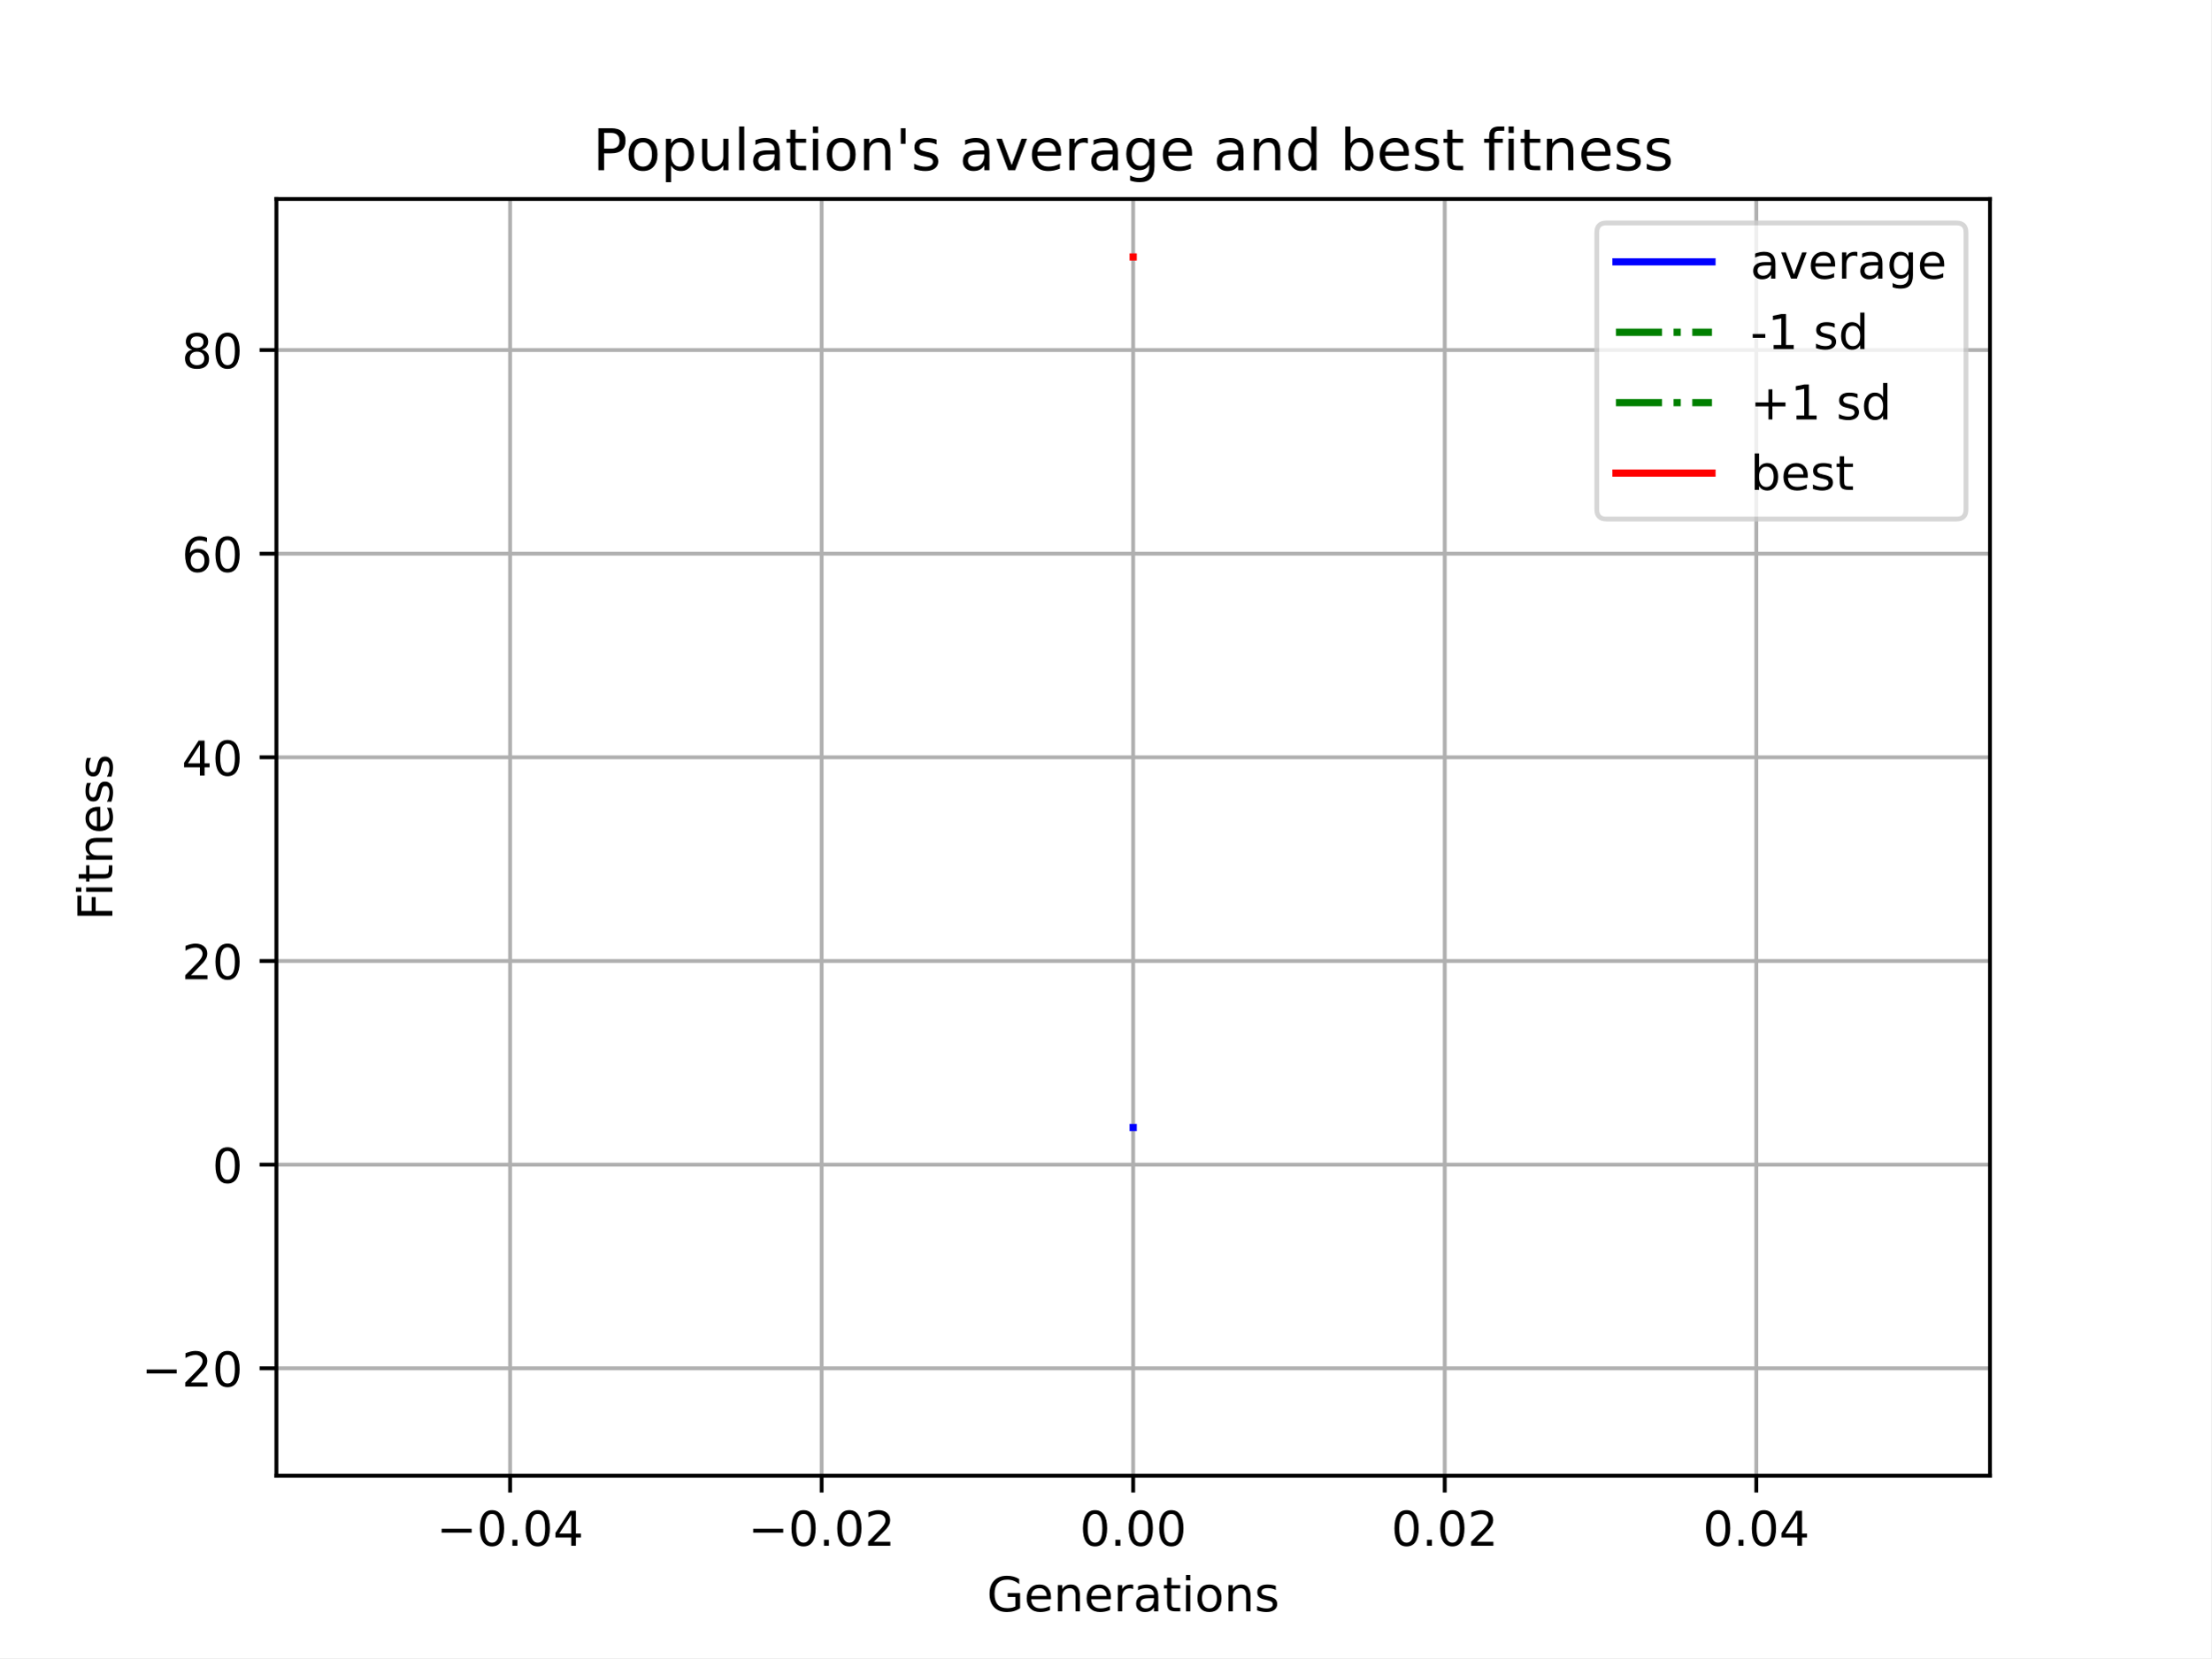
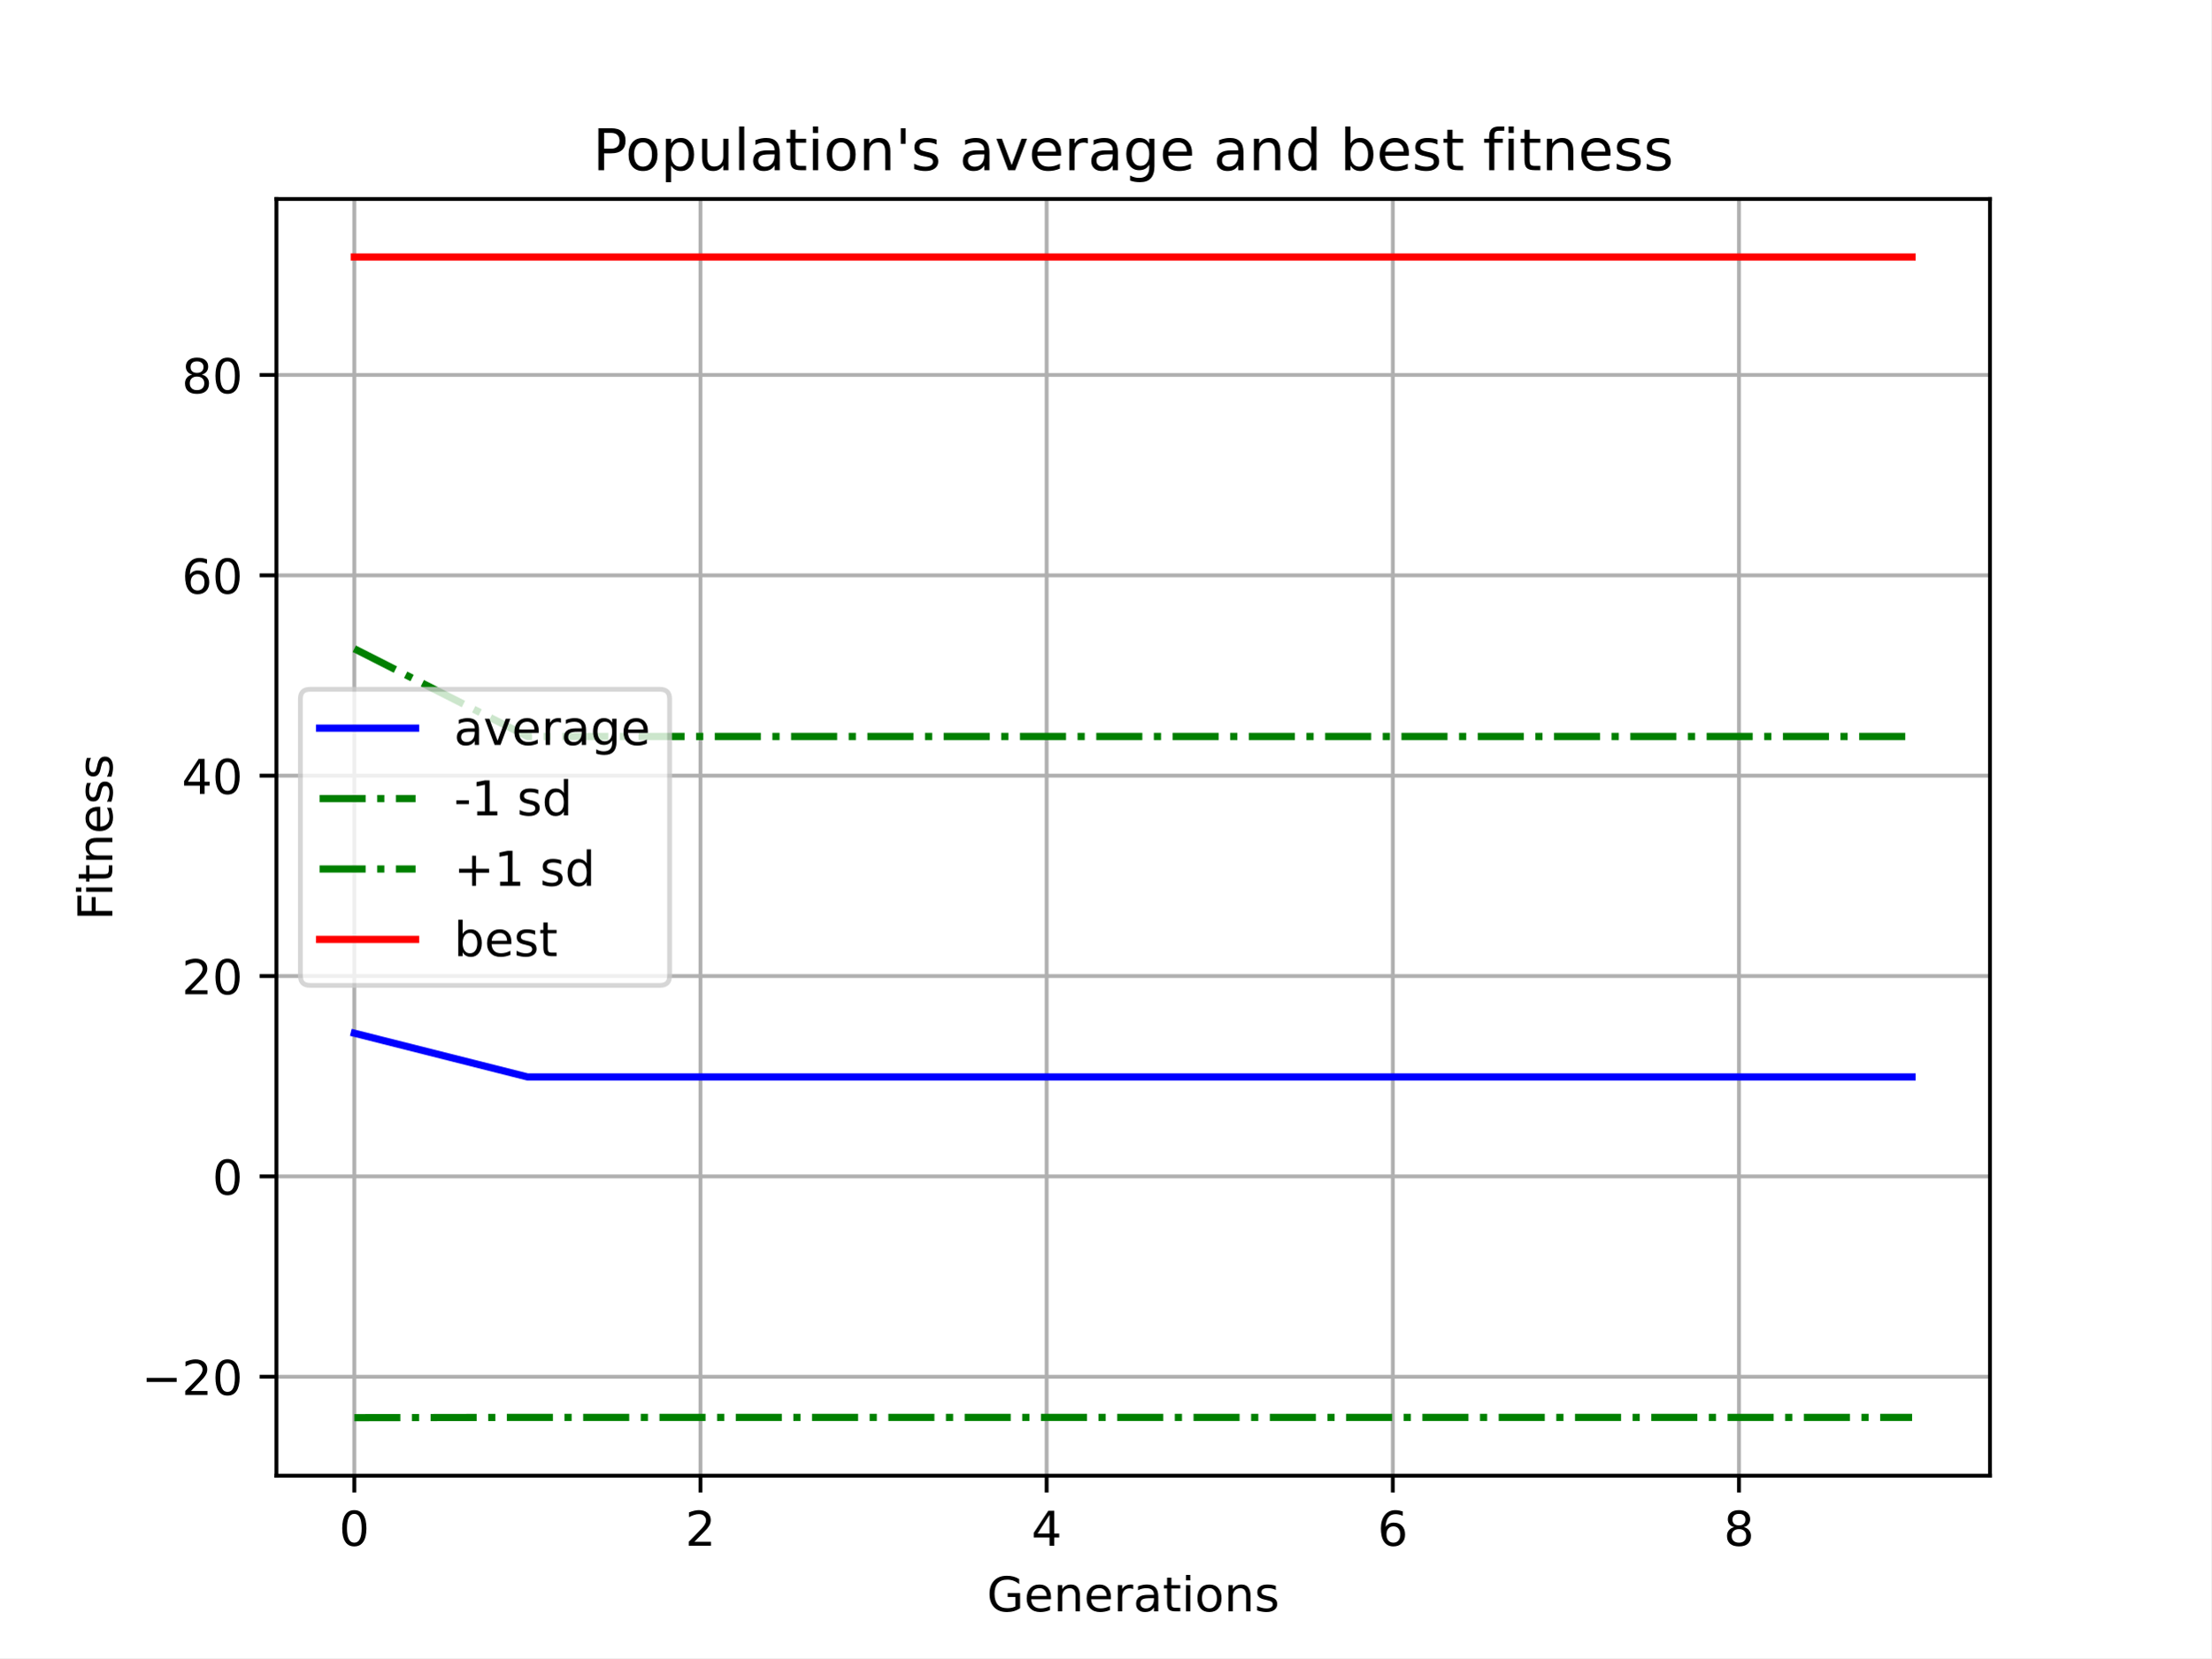
<svg xmlns="http://www.w3.org/2000/svg" xmlns:xlink="http://www.w3.org/1999/xlink" height="345.6pt" version="1.1" viewBox="0 0 460.8 345.6" width="460.8pt">
  <defs>
    <style type="text/css">*{stroke-linecap:butt;stroke-linejoin:round;}</style>
  </defs>
  <g id="figure_1">
    <g id="patch_1">
      <path d="M 0 345.6  L 460.8 345.6  L 460.8 0  L 0 0  z " style="fill:#ffffff;" />
    </g>
    <g id="axes_1">
      <g id="patch_2">
        <path d="M 57.6 307.584  L 414.72 307.584  L 414.72 41.472  L 57.6 41.472  z " style="fill:#ffffff;" />
      </g>
      <g id="matplotlib.axis_1">
        <g id="xtick_1">
          <g id="line2d_1">
-             <path clip-path="url(#pc3af95eedc)" d="M 106.298 307.584  L 106.298 41.472  " style="fill:none;stroke:#b0b0b0;stroke-linecap:square;stroke-width:0.8;" />
+             <path clip-path="url(#p0a6f0514af)" d="M 73.833 307.584  L 73.833 41.472  " style="fill:none;stroke:#b0b0b0;stroke-linecap:square;stroke-width:0.8;" />
          </g>
          <g id="line2d_2">
            <defs>
-               <path d="M 0 0  L 0 3.5  " id="m318e4c62f6" style="stroke:#000000;stroke-width:0.8;" />
-             </defs>
-             <g>
-               <use style="stroke:#000000;stroke-width:0.8;" x="106.298" xlink:href="#m318e4c62f6" y="307.584" />
+               <path d="M 0 0  L 0 3.5  " id="m43e1b1e02e" style="stroke:#000000;stroke-width:0.8;" />
+             </defs>
+             <g>
+               <use style="stroke:#000000;stroke-width:0.8;" x="73.833" xlink:href="#m43e1b1e02e" y="307.584" />
            </g>
          </g>
          <g id="text_1">
-             <g transform="translate(90.97553 322.1824)scale(0.1 -0.1)">
-               <defs>
-                 <path d="M 678 2272  L 4684 2272  L 4684 1741  L 678 1741  L 678 2272  z " id="DejaVuSans-2212" transform="scale(0.015625)" />
+             <g transform="translate(70.65148 322.1824)scale(0.1 -0.1)">
+               <defs>
                <path d="M 2034 4250  Q 1547 4250 1301 3770  Q 1056 3291 1056 2328  Q 1056 1369 1301 889  Q 1547 409 2034 409  Q 2525 409 2770 889  Q 3016 1369 3016 2328  Q 3016 3291 2770 3770  Q 2525 4250 2034 4250  z M 2034 4750  Q 2819 4750 3233 4129  Q 3647 3509 3647 2328  Q 3647 1150 3233 529  Q 2819 -91 2034 -91  Q 1250 -91 836 529  Q 422 1150 422 2328  Q 422 3509 836 4129  Q 1250 4750 2034 4750  z " id="DejaVuSans-30" transform="scale(0.015625)" />
-                 <path d="M 684 794  L 1344 794  L 1344 0  L 684 0  L 684 794  z " id="DejaVuSans-2e" transform="scale(0.015625)" />
-                 <path d="M 2419 4116  L 825 1625  L 2419 1625  L 2419 4116  z M 2253 4666  L 3047 4666  L 3047 1625  L 3713 1625  L 3713 1100  L 3047 1100  L 3047 0  L 2419 0  L 2419 1100  L 313 1100  L 313 1709  L 2253 4666  z " id="DejaVuSans-34" transform="scale(0.015625)" />
-               </defs>
-               <use xlink:href="#DejaVuSans-2212" />
-               <use x="83.789" xlink:href="#DejaVuSans-30" />
-               <use x="147.412" xlink:href="#DejaVuSans-2e" />
-               <use x="179.199" xlink:href="#DejaVuSans-30" />
-               <use x="242.822" xlink:href="#DejaVuSans-34" />
+               </defs>
+               <use xlink:href="#DejaVuSans-30" />
            </g>
          </g>
        </g>
        <g id="xtick_2">
          <g id="line2d_3">
-             <path clip-path="url(#pc3af95eedc)" d="M 171.229 307.584  L 171.229 41.472  " style="fill:none;stroke:#b0b0b0;stroke-linecap:square;stroke-width:0.8;" />
+             <path clip-path="url(#p0a6f0514af)" d="M 145.978 307.584  L 145.978 41.472  " style="fill:none;stroke:#b0b0b0;stroke-linecap:square;stroke-width:0.8;" />
          </g>
          <g id="line2d_4">
            <g>
-               <use style="stroke:#000000;stroke-width:0.8;" x="171.229" xlink:href="#m318e4c62f6" y="307.584" />
+               <use style="stroke:#000000;stroke-width:0.8;" x="145.978" xlink:href="#m43e1b1e02e" y="307.584" />
            </g>
          </g>
          <g id="text_2">
-             <g transform="translate(155.9064 322.1824)scale(0.1 -0.1)">
+             <g transform="translate(142.7969 322.1824)scale(0.1 -0.1)">
              <defs>
                <path d="M 1228 531  L 3431 531  L 3431 0  L 469 0  L 469 531  Q 828 903 1448 1529  Q 2069 2156 2228 2338  Q 2531 2678 2651 2914  Q 2772 3150 2772 3378  Q 2772 3750 2511 3984  Q 2250 4219 1831 4219  Q 1534 4219 1204 4116  Q 875 4013 500 3803  L 500 4441  Q 881 4594 1212 4672  Q 1544 4750 1819 4750  Q 2544 4750 2975 4387  Q 3406 4025 3406 3419  Q 3406 3131 3298 2873  Q 3191 2616 2906 2266  Q 2828 2175 2409 1742  Q 1991 1309 1228 531  z " id="DejaVuSans-32" transform="scale(0.015625)" />
              </defs>
-               <use xlink:href="#DejaVuSans-2212" />
-               <use x="83.789" xlink:href="#DejaVuSans-30" />
-               <use x="147.412" xlink:href="#DejaVuSans-2e" />
-               <use x="179.199" xlink:href="#DejaVuSans-30" />
-               <use x="242.822" xlink:href="#DejaVuSans-32" />
+               <use xlink:href="#DejaVuSans-32" />
            </g>
          </g>
        </g>
        <g id="xtick_3">
          <g id="line2d_5">
-             <path clip-path="url(#pc3af95eedc)" d="M 236.16 307.584  L 236.16 41.472  " style="fill:none;stroke:#b0b0b0;stroke-linecap:square;stroke-width:0.8;" />
+             <path clip-path="url(#p0a6f0514af)" d="M 218.124 307.584  L 218.124 41.472  " style="fill:none;stroke:#b0b0b0;stroke-linecap:square;stroke-width:0.8;" />
          </g>
          <g id="line2d_6">
            <g>
-               <use style="stroke:#000000;stroke-width:0.8;" x="236.16" xlink:href="#m318e4c62f6" y="307.584" />
+               <use style="stroke:#000000;stroke-width:0.8;" x="218.124" xlink:href="#m43e1b1e02e" y="307.584" />
            </g>
          </g>
          <g id="text_3">
-             <g transform="translate(225.0272 322.1824)scale(0.1 -0.1)">
-               <use xlink:href="#DejaVuSans-30" />
-               <use x="63.623" xlink:href="#DejaVuSans-2e" />
-               <use x="95.41" xlink:href="#DejaVuSans-30" />
-               <use x="159.033" xlink:href="#DejaVuSans-30" />
+             <g transform="translate(214.9424 322.1824)scale(0.1 -0.1)">
+               <defs>
+                 <path d="M 2419 4116  L 825 1625  L 2419 1625  L 2419 4116  z M 2253 4666  L 3047 4666  L 3047 1625  L 3713 1625  L 3713 1100  L 3047 1100  L 3047 0  L 2419 0  L 2419 1100  L 313 1100  L 313 1709  L 2253 4666  z " id="DejaVuSans-34" transform="scale(0.015625)" />
+               </defs>
+               <use xlink:href="#DejaVuSans-34" />
            </g>
          </g>
        </g>
        <g id="xtick_4">
          <g id="line2d_7">
-             <path clip-path="url(#pc3af95eedc)" d="M 301.091 307.584  L 301.091 41.472  " style="fill:none;stroke:#b0b0b0;stroke-linecap:square;stroke-width:0.8;" />
+             <path clip-path="url(#p0a6f0514af)" d="M 290.269 307.584  L 290.269 41.472  " style="fill:none;stroke:#b0b0b0;stroke-linecap:square;stroke-width:0.8;" />
          </g>
          <g id="line2d_8">
            <g>
-               <use style="stroke:#000000;stroke-width:0.8;" x="301.091" xlink:href="#m318e4c62f6" y="307.584" />
+               <use style="stroke:#000000;stroke-width:0.8;" x="290.269" xlink:href="#m43e1b1e02e" y="307.584" />
            </g>
          </g>
          <g id="text_4">
-             <g transform="translate(289.9581 322.1824)scale(0.1 -0.1)">
-               <use xlink:href="#DejaVuSans-30" />
-               <use x="63.623" xlink:href="#DejaVuSans-2e" />
-               <use x="95.41" xlink:href="#DejaVuSans-30" />
-               <use x="159.033" xlink:href="#DejaVuSans-32" />
+             <g transform="translate(287.0878 322.1824)scale(0.1 -0.1)">
+               <defs>
+                 <path d="M 2113 2584  Q 1688 2584 1439 2293  Q 1191 2003 1191 1497  Q 1191 994 1439 701  Q 1688 409 2113 409  Q 2538 409 2786 701  Q 3034 994 3034 1497  Q 3034 2003 2786 2293  Q 2538 2584 2113 2584  z M 3366 4563  L 3366 3988  Q 3128 4100 2886 4159  Q 2644 4219 2406 4219  Q 1781 4219 1451 3797  Q 1122 3375 1075 2522  Q 1259 2794 1537 2939  Q 1816 3084 2150 3084  Q 2853 3084 3261 2657  Q 3669 2231 3669 1497  Q 3669 778 3244 343  Q 2819 -91 2113 -91  Q 1303 -91 875 529  Q 447 1150 447 2328  Q 447 3434 972 4092  Q 1497 4750 2381 4750  Q 2619 4750 2861 4703  Q 3103 4656 3366 4563  z " id="DejaVuSans-36" transform="scale(0.015625)" />
+               </defs>
+               <use xlink:href="#DejaVuSans-36" />
            </g>
          </g>
        </g>
        <g id="xtick_5">
          <g id="line2d_9">
-             <path clip-path="url(#pc3af95eedc)" d="M 366.022 307.584  L 366.022 41.472  " style="fill:none;stroke:#b0b0b0;stroke-linecap:square;stroke-width:0.8;" />
+             <path clip-path="url(#p0a6f0514af)" d="M 362.415 307.584  L 362.415 41.472  " style="fill:none;stroke:#b0b0b0;stroke-linecap:square;stroke-width:0.8;" />
          </g>
          <g id="line2d_10">
            <g>
-               <use style="stroke:#000000;stroke-width:0.8;" x="366.022" xlink:href="#m318e4c62f6" y="307.584" />
+               <use style="stroke:#000000;stroke-width:0.8;" x="362.415" xlink:href="#m43e1b1e02e" y="307.584" />
            </g>
          </g>
          <g id="text_5">
-             <g transform="translate(354.889 322.1824)scale(0.1 -0.1)">
-               <use xlink:href="#DejaVuSans-30" />
-               <use x="63.623" xlink:href="#DejaVuSans-2e" />
-               <use x="95.41" xlink:href="#DejaVuSans-30" />
-               <use x="159.033" xlink:href="#DejaVuSans-34" />
+             <g transform="translate(359.2333 322.1824)scale(0.1 -0.1)">
+               <defs>
+                 <path d="M 2034 2216  Q 1584 2216 1326 1975  Q 1069 1734 1069 1313  Q 1069 891 1326 650  Q 1584 409 2034 409  Q 2484 409 2743 651  Q 3003 894 3003 1313  Q 3003 1734 2745 1975  Q 2488 2216 2034 2216  z M 1403 2484  Q 997 2584 770 2862  Q 544 3141 544 3541  Q 544 4100 942 4425  Q 1341 4750 2034 4750  Q 2731 4750 3128 4425  Q 3525 4100 3525 3541  Q 3525 3141 3298 2862  Q 3072 2584 2669 2484  Q 3125 2378 3379 2068  Q 3634 1759 3634 1313  Q 3634 634 3220 271  Q 2806 -91 2034 -91  Q 1263 -91 848 271  Q 434 634 434 1313  Q 434 1759 690 2068  Q 947 2378 1403 2484  z M 1172 3481  Q 1172 3119 1398 2916  Q 1625 2713 2034 2713  Q 2441 2713 2670 2916  Q 2900 3119 2900 3481  Q 2900 3844 2670 4047  Q 2441 4250 2034 4250  Q 1625 4250 1398 4047  Q 1172 3844 1172 3481  z " id="DejaVuSans-38" transform="scale(0.015625)" />
+               </defs>
+               <use xlink:href="#DejaVuSans-38" />
            </g>
          </g>
        </g>
        <g id="text_6">
          <g transform="translate(205.6623 335.8606)scale(0.1 -0.1)">
            <defs>
              <path d="M 3809 666  L 3809 1919  L 2778 1919  L 2778 2438  L 4434 2438  L 4434 434  Q 4069 175 3628 42  Q 3188 -91 2688 -91  Q 1594 -91 976 548  Q 359 1188 359 2328  Q 359 3472 976 4111  Q 1594 4750 2688 4750  Q 3144 4750 3555 4637  Q 3966 4525 4313 4306  L 4313 3634  Q 3963 3931 3569 4081  Q 3175 4231 2741 4231  Q 1884 4231 1454 3753  Q 1025 3275 1025 2328  Q 1025 1384 1454 906  Q 1884 428 2741 428  Q 3075 428 3337 486  Q 3600 544 3809 666  z " id="DejaVuSans-47" transform="scale(0.015625)" />
              <path d="M 3597 1894  L 3597 1613  L 953 1613  Q 991 1019 1311 708  Q 1631 397 2203 397  Q 2534 397 2845 478  Q 3156 559 3463 722  L 3463 178  Q 3153 47 2828 -22  Q 2503 -91 2169 -91  Q 1331 -91 842 396  Q 353 884 353 1716  Q 353 2575 817 3079  Q 1281 3584 2069 3584  Q 2775 3584 3186 3129  Q 3597 2675 3597 1894  z M 3022 2063  Q 3016 2534 2758 2815  Q 2500 3097 2075 3097  Q 1594 3097 1305 2825  Q 1016 2553 972 2059  L 3022 2063  z " id="DejaVuSans-65" transform="scale(0.015625)" />
              <path d="M 3513 2113  L 3513 0  L 2938 0  L 2938 2094  Q 2938 2591 2744 2837  Q 2550 3084 2163 3084  Q 1697 3084 1428 2787  Q 1159 2491 1159 1978  L 1159 0  L 581 0  L 581 3500  L 1159 3500  L 1159 2956  Q 1366 3272 1645 3428  Q 1925 3584 2291 3584  Q 2894 3584 3203 3211  Q 3513 2838 3513 2113  z " id="DejaVuSans-6e" transform="scale(0.015625)" />
              <path d="M 2631 2963  Q 2534 3019 2420 3045  Q 2306 3072 2169 3072  Q 1681 3072 1420 2755  Q 1159 2438 1159 1844  L 1159 0  L 581 0  L 581 3500  L 1159 3500  L 1159 2956  Q 1341 3275 1631 3429  Q 1922 3584 2338 3584  Q 2397 3584 2469 3576  Q 2541 3569 2628 3553  L 2631 2963  z " id="DejaVuSans-72" transform="scale(0.015625)" />
              <path d="M 2194 1759  Q 1497 1759 1228 1600  Q 959 1441 959 1056  Q 959 750 1161 570  Q 1363 391 1709 391  Q 2188 391 2477 730  Q 2766 1069 2766 1631  L 2766 1759  L 2194 1759  z M 3341 1997  L 3341 0  L 2766 0  L 2766 531  Q 2569 213 2275 61  Q 1981 -91 1556 -91  Q 1019 -91 701 211  Q 384 513 384 1019  Q 384 1609 779 1909  Q 1175 2209 1959 2209  L 2766 2209  L 2766 2266  Q 2766 2663 2505 2880  Q 2244 3097 1772 3097  Q 1472 3097 1187 3025  Q 903 2953 641 2809  L 641 3341  Q 956 3463 1253 3523  Q 1550 3584 1831 3584  Q 2591 3584 2966 3190  Q 3341 2797 3341 1997  z " id="DejaVuSans-61" transform="scale(0.015625)" />
              <path d="M 1172 4494  L 1172 3500  L 2356 3500  L 2356 3053  L 1172 3053  L 1172 1153  Q 1172 725 1289 603  Q 1406 481 1766 481  L 2356 481  L 2356 0  L 1766 0  Q 1100 0 847 248  Q 594 497 594 1153  L 594 3053  L 172 3053  L 172 3500  L 594 3500  L 594 4494  L 1172 4494  z " id="DejaVuSans-74" transform="scale(0.015625)" />
              <path d="M 603 3500  L 1178 3500  L 1178 0  L 603 0  L 603 3500  z M 603 4863  L 1178 4863  L 1178 4134  L 603 4134  L 603 4863  z " id="DejaVuSans-69" transform="scale(0.015625)" />
              <path d="M 1959 3097  Q 1497 3097 1228 2736  Q 959 2375 959 1747  Q 959 1119 1226 758  Q 1494 397 1959 397  Q 2419 397 2687 759  Q 2956 1122 2956 1747  Q 2956 2369 2687 2733  Q 2419 3097 1959 3097  z M 1959 3584  Q 2709 3584 3137 3096  Q 3566 2609 3566 1747  Q 3566 888 3137 398  Q 2709 -91 1959 -91  Q 1206 -91 779 398  Q 353 888 353 1747  Q 353 2609 779 3096  Q 1206 3584 1959 3584  z " id="DejaVuSans-6f" transform="scale(0.015625)" />
              <path d="M 2834 3397  L 2834 2853  Q 2591 2978 2328 3040  Q 2066 3103 1784 3103  Q 1356 3103 1142 2972  Q 928 2841 928 2578  Q 928 2378 1081 2264  Q 1234 2150 1697 2047  L 1894 2003  Q 2506 1872 2764 1633  Q 3022 1394 3022 966  Q 3022 478 2636 193  Q 2250 -91 1575 -91  Q 1294 -91 989 -36  Q 684 19 347 128  L 347 722  Q 666 556 975 473  Q 1284 391 1588 391  Q 1994 391 2212 530  Q 2431 669 2431 922  Q 2431 1156 2273 1281  Q 2116 1406 1581 1522  L 1381 1569  Q 847 1681 609 1914  Q 372 2147 372 2553  Q 372 3047 722 3315  Q 1072 3584 1716 3584  Q 2034 3584 2315 3537  Q 2597 3491 2834 3397  z " id="DejaVuSans-73" transform="scale(0.015625)" />
            </defs>
            <use xlink:href="#DejaVuSans-47" />
            <use x="77.49" xlink:href="#DejaVuSans-65" />
            <use x="139.014" xlink:href="#DejaVuSans-6e" />
            <use x="202.393" xlink:href="#DejaVuSans-65" />
            <use x="263.916" xlink:href="#DejaVuSans-72" />
            <use x="305.029" xlink:href="#DejaVuSans-61" />
            <use x="366.309" xlink:href="#DejaVuSans-74" />
            <use x="405.518" xlink:href="#DejaVuSans-69" />
            <use x="433.301" xlink:href="#DejaVuSans-6f" />
            <use x="494.482" xlink:href="#DejaVuSans-6e" />
            <use x="557.861" xlink:href="#DejaVuSans-73" />
          </g>
        </g>
      </g>
      <g id="matplotlib.axis_2">
        <g id="ytick_1">
          <g id="line2d_11">
-             <path clip-path="url(#pc3af95eedc)" d="M 57.6 285.198  L 414.72 285.198  " style="fill:none;stroke:#b0b0b0;stroke-linecap:square;stroke-width:0.8;" />
+             <path clip-path="url(#p0a6f0514af)" d="M 57.6 286.958  L 414.72 286.958  " style="fill:none;stroke:#b0b0b0;stroke-linecap:square;stroke-width:0.8;" />
          </g>
          <g id="line2d_12">
            <defs>
-               <path d="M 0 0  L -3.5 0  " id="m653cb195d4" style="stroke:#000000;stroke-width:0.8;" />
-             </defs>
-             <g>
-               <use style="stroke:#000000;stroke-width:0.8;" x="57.6" xlink:href="#m653cb195d4" y="285.198" />
+               <path d="M 0 0  L -3.5 0  " id="m970ac2687b" style="stroke:#000000;stroke-width:0.8;" />
+             </defs>
+             <g>
+               <use style="stroke:#000000;stroke-width:0.8;" x="57.6" xlink:href="#m970ac2687b" y="286.958" />
            </g>
          </g>
          <g id="text_7">
-             <g transform="translate(29.49531 288.9977)scale(0.1 -0.1)">
+             <g transform="translate(29.49531 290.7575)scale(0.1 -0.1)">
+               <defs>
+                 <path d="M 678 2272  L 4684 2272  L 4684 1741  L 678 1741  L 678 2272  z " id="DejaVuSans-2212" transform="scale(0.015625)" />
+               </defs>
              <use xlink:href="#DejaVuSans-2212" />
              <use x="83.789" xlink:href="#DejaVuSans-32" />
              <use x="147.412" xlink:href="#DejaVuSans-30" />
            </g>
          </g>
        </g>
        <g id="ytick_2">
          <g id="line2d_13">
-             <path clip-path="url(#pc3af95eedc)" d="M 57.6 242.749  L 414.72 242.749  " style="fill:none;stroke:#b0b0b0;stroke-linecap:square;stroke-width:0.8;" />
+             <path clip-path="url(#p0a6f0514af)" d="M 57.6 245.197  L 414.72 245.197  " style="fill:none;stroke:#b0b0b0;stroke-linecap:square;stroke-width:0.8;" />
          </g>
          <g id="line2d_14">
            <g>
-               <use style="stroke:#000000;stroke-width:0.8;" x="57.6" xlink:href="#m653cb195d4" y="242.749" />
+               <use style="stroke:#000000;stroke-width:0.8;" x="57.6" xlink:href="#m970ac2687b" y="245.197" />
            </g>
          </g>
          <g id="text_8">
-             <g transform="translate(44.2375 246.5477)scale(0.1 -0.1)">
+             <g transform="translate(44.2375 248.9958)scale(0.1 -0.1)">
              <use xlink:href="#DejaVuSans-30" />
            </g>
          </g>
        </g>
        <g id="ytick_3">
          <g id="line2d_15">
-             <path clip-path="url(#pc3af95eedc)" d="M 57.6 200.299  L 414.72 200.299  " style="fill:none;stroke:#b0b0b0;stroke-linecap:square;stroke-width:0.8;" />
+             <path clip-path="url(#p0a6f0514af)" d="M 57.6 203.435  L 414.72 203.435  " style="fill:none;stroke:#b0b0b0;stroke-linecap:square;stroke-width:0.8;" />
          </g>
          <g id="line2d_16">
            <g>
-               <use style="stroke:#000000;stroke-width:0.8;" x="57.6" xlink:href="#m653cb195d4" y="200.299" />
+               <use style="stroke:#000000;stroke-width:0.8;" x="57.6" xlink:href="#m970ac2687b" y="203.435" />
            </g>
          </g>
          <g id="text_9">
-             <g transform="translate(37.875 204.0978)scale(0.1 -0.1)">
+             <g transform="translate(37.875 207.2341)scale(0.1 -0.1)">
              <use xlink:href="#DejaVuSans-32" />
              <use x="63.623" xlink:href="#DejaVuSans-30" />
            </g>
          </g>
        </g>
        <g id="ytick_4">
          <g id="line2d_17">
-             <path clip-path="url(#pc3af95eedc)" d="M 57.6 157.849  L 414.72 157.849  " style="fill:none;stroke:#b0b0b0;stroke-linecap:square;stroke-width:0.8;" />
+             <path clip-path="url(#p0a6f0514af)" d="M 57.6 161.673  L 414.72 161.673  " style="fill:none;stroke:#b0b0b0;stroke-linecap:square;stroke-width:0.8;" />
          </g>
          <g id="line2d_18">
            <g>
-               <use style="stroke:#000000;stroke-width:0.8;" x="57.6" xlink:href="#m653cb195d4" y="157.849" />
+               <use style="stroke:#000000;stroke-width:0.8;" x="57.6" xlink:href="#m970ac2687b" y="161.673" />
            </g>
          </g>
          <g id="text_10">
-             <g transform="translate(37.875 161.6478)scale(0.1 -0.1)">
+             <g transform="translate(37.875 165.4724)scale(0.1 -0.1)">
              <use xlink:href="#DejaVuSans-34" />
              <use x="63.623" xlink:href="#DejaVuSans-30" />
            </g>
          </g>
        </g>
        <g id="ytick_5">
          <g id="line2d_19">
-             <path clip-path="url(#pc3af95eedc)" d="M 57.6 115.399  L 414.72 115.399  " style="fill:none;stroke:#b0b0b0;stroke-linecap:square;stroke-width:0.8;" />
+             <path clip-path="url(#p0a6f0514af)" d="M 57.6 119.911  L 414.72 119.911  " style="fill:none;stroke:#b0b0b0;stroke-linecap:square;stroke-width:0.8;" />
          </g>
          <g id="line2d_20">
            <g>
-               <use style="stroke:#000000;stroke-width:0.8;" x="57.6" xlink:href="#m653cb195d4" y="115.399" />
+               <use style="stroke:#000000;stroke-width:0.8;" x="57.6" xlink:href="#m970ac2687b" y="119.911" />
            </g>
          </g>
          <g id="text_11">
-             <g transform="translate(37.875 119.1979)scale(0.1 -0.1)">
-               <defs>
-                 <path d="M 2113 2584  Q 1688 2584 1439 2293  Q 1191 2003 1191 1497  Q 1191 994 1439 701  Q 1688 409 2113 409  Q 2538 409 2786 701  Q 3034 994 3034 1497  Q 3034 2003 2786 2293  Q 2538 2584 2113 2584  z M 3366 4563  L 3366 3988  Q 3128 4100 2886 4159  Q 2644 4219 2406 4219  Q 1781 4219 1451 3797  Q 1122 3375 1075 2522  Q 1259 2794 1537 2939  Q 1816 3084 2150 3084  Q 2853 3084 3261 2657  Q 3669 2231 3669 1497  Q 3669 778 3244 343  Q 2819 -91 2113 -91  Q 1303 -91 875 529  Q 447 1150 447 2328  Q 447 3434 972 4092  Q 1497 4750 2381 4750  Q 2619 4750 2861 4703  Q 3103 4656 3366 4563  z " id="DejaVuSans-36" transform="scale(0.015625)" />
-               </defs>
+             <g transform="translate(37.875 123.7107)scale(0.1 -0.1)">
              <use xlink:href="#DejaVuSans-36" />
              <use x="63.623" xlink:href="#DejaVuSans-30" />
            </g>
          </g>
        </g>
        <g id="ytick_6">
          <g id="line2d_21">
-             <path clip-path="url(#pc3af95eedc)" d="M 57.6 72.949  L 414.72 72.949  " style="fill:none;stroke:#b0b0b0;stroke-linecap:square;stroke-width:0.8;" />
+             <path clip-path="url(#p0a6f0514af)" d="M 57.6 78.15  L 414.72 78.15  " style="fill:none;stroke:#b0b0b0;stroke-linecap:square;stroke-width:0.8;" />
          </g>
          <g id="line2d_22">
            <g>
-               <use style="stroke:#000000;stroke-width:0.8;" x="57.6" xlink:href="#m653cb195d4" y="72.949" />
+               <use style="stroke:#000000;stroke-width:0.8;" x="57.6" xlink:href="#m970ac2687b" y="78.15" />
            </g>
          </g>
          <g id="text_12">
-             <g transform="translate(37.875 76.74795)scale(0.1 -0.1)">
-               <defs>
-                 <path d="M 2034 2216  Q 1584 2216 1326 1975  Q 1069 1734 1069 1313  Q 1069 891 1326 650  Q 1584 409 2034 409  Q 2484 409 2743 651  Q 3003 894 3003 1313  Q 3003 1734 2745 1975  Q 2488 2216 2034 2216  z M 1403 2484  Q 997 2584 770 2862  Q 544 3141 544 3541  Q 544 4100 942 4425  Q 1341 4750 2034 4750  Q 2731 4750 3128 4425  Q 3525 4100 3525 3541  Q 3525 3141 3298 2862  Q 3072 2584 2669 2484  Q 3125 2378 3379 2068  Q 3634 1759 3634 1313  Q 3634 634 3220 271  Q 2806 -91 2034 -91  Q 1263 -91 848 271  Q 434 634 434 1313  Q 434 1759 690 2068  Q 947 2378 1403 2484  z M 1172 3481  Q 1172 3119 1398 2916  Q 1625 2713 2034 2713  Q 2441 2713 2670 2916  Q 2900 3119 2900 3481  Q 2900 3844 2670 4047  Q 2441 4250 2034 4250  Q 1625 4250 1398 4047  Q 1172 3844 1172 3481  z " id="DejaVuSans-38" transform="scale(0.015625)" />
-               </defs>
+             <g transform="translate(37.875 81.94896)scale(0.1 -0.1)">
              <use xlink:href="#DejaVuSans-38" />
              <use x="63.623" xlink:href="#DejaVuSans-30" />
            </g>
          </g>
        </g>
        <g id="text_13">
          <g transform="translate(23.41562 191.8452)rotate(-90)scale(0.1 -0.1)">
            <defs>
              <path d="M 628 4666  L 3309 4666  L 3309 4134  L 1259 4134  L 1259 2759  L 3109 2759  L 3109 2228  L 1259 2228  L 1259 0  L 628 0  L 628 4666  z " id="DejaVuSans-46" transform="scale(0.015625)" />
            </defs>
            <use xlink:href="#DejaVuSans-46" />
            <use x="50.27" xlink:href="#DejaVuSans-69" />
            <use x="78.053" xlink:href="#DejaVuSans-74" />
            <use x="117.262" xlink:href="#DejaVuSans-6e" />
            <use x="180.641" xlink:href="#DejaVuSans-65" />
            <use x="242.164" xlink:href="#DejaVuSans-73" />
            <use x="294.264" xlink:href="#DejaVuSans-73" />
          </g>
        </g>
      </g>
      <g id="line2d_23">
-         <path clip-path="url(#pc3af95eedc)" d="M 236.16 235.006  " style="fill:none;stroke:#0000ff;stroke-linecap:square;stroke-width:1.5;" />
+         <path clip-path="url(#p0a6f0514af)" d="M 73.833 215.35  L 109.905 224.46  L 145.978 224.46  L 182.051 224.46  L 218.124 224.46  L 254.196 224.46  L 290.269 224.46  L 326.342 224.46  L 362.415 224.46  L 398.487 224.46  " style="fill:none;stroke:#0000ff;stroke-linecap:square;stroke-width:1.5;" />
      </g>
      <g id="line2d_24">
-         <path clip-path="url(#pc3af95eedc)" d="M 236.16 295.488  " style="fill:none;stroke:#008000;stroke-dasharray:9.6,2.4,1.5,2.4;stroke-dashoffset:0;stroke-width:1.5;" />
+         <path clip-path="url(#p0a6f0514af)" d="M 73.833 295.488  L 109.905 295.425  L 145.978 295.425  L 182.051 295.425  L 218.124 295.425  L 254.196 295.425  L 290.269 295.425  L 326.342 295.425  L 362.415 295.425  L 398.487 295.425  " style="fill:none;stroke:#008000;stroke-dasharray:9.6,2.4,1.5,2.4;stroke-dashoffset:0;stroke-width:1.5;" />
      </g>
      <g id="line2d_25">
-         <path clip-path="url(#pc3af95eedc)" d="M 236.16 174.524  " style="fill:none;stroke:#008000;stroke-dasharray:9.6,2.4,1.5,2.4;stroke-dashoffset:0;stroke-width:1.5;" />
+         <path clip-path="url(#p0a6f0514af)" d="M 73.833 135.213  L 109.905 153.495  L 145.978 153.495  L 182.051 153.495  L 218.124 153.495  L 254.196 153.495  L 290.269 153.495  L 326.342 153.495  L 362.415 153.495  L 398.487 153.495  " style="fill:none;stroke:#008000;stroke-dasharray:9.6,2.4,1.5,2.4;stroke-dashoffset:0;stroke-width:1.5;" />
      </g>
      <g id="line2d_26">
-         <path clip-path="url(#pc3af95eedc)" d="M 236.16 53.568  " style="fill:none;stroke:#ff0000;stroke-linecap:square;stroke-width:1.5;" />
+         <path clip-path="url(#p0a6f0514af)" d="M 73.833 53.568  L 109.905 53.568  L 145.978 53.568  L 182.051 53.568  L 218.124 53.568  L 254.196 53.568  L 290.269 53.568  L 326.342 53.568  L 362.415 53.568  L 398.487 53.568  " style="fill:none;stroke:#ff0000;stroke-linecap:square;stroke-width:1.5;" />
      </g>
      <g id="patch_3">
        <path d="M 57.6 307.584  L 57.6 41.472  " style="fill:none;stroke:#000000;stroke-linecap:square;stroke-linejoin:miter;stroke-width:0.8;" />
      </g>
      <g id="patch_4">
        <path d="M 414.72 307.584  L 414.72 41.472  " style="fill:none;stroke:#000000;stroke-linecap:square;stroke-linejoin:miter;stroke-width:0.8;" />
      </g>
      <g id="patch_5">
        <path d="M 57.6 307.584  L 414.72 307.584  " style="fill:none;stroke:#000000;stroke-linecap:square;stroke-linejoin:miter;stroke-width:0.8;" />
      </g>
      <g id="patch_6">
        <path d="M 57.6 41.472  L 414.72 41.472  " style="fill:none;stroke:#000000;stroke-linecap:square;stroke-linejoin:miter;stroke-width:0.8;" />
      </g>
      <g id="text_14">
        <g transform="translate(123.5297 35.472)scale(0.12 -0.12)">
          <defs>
            <path d="M 1259 4147  L 1259 2394  L 2053 2394  Q 2494 2394 2734 2622  Q 2975 2850 2975 3272  Q 2975 3691 2734 3919  Q 2494 4147 2053 4147  L 1259 4147  z M 628 4666  L 2053 4666  Q 2838 4666 3239 4311  Q 3641 3956 3641 3272  Q 3641 2581 3239 2228  Q 2838 1875 2053 1875  L 1259 1875  L 1259 0  L 628 0  L 628 4666  z " id="DejaVuSans-50" transform="scale(0.015625)" />
            <path d="M 1159 525  L 1159 -1331  L 581 -1331  L 581 3500  L 1159 3500  L 1159 2969  Q 1341 3281 1617 3432  Q 1894 3584 2278 3584  Q 2916 3584 3314 3078  Q 3713 2572 3713 1747  Q 3713 922 3314 415  Q 2916 -91 2278 -91  Q 1894 -91 1617 61  Q 1341 213 1159 525  z M 3116 1747  Q 3116 2381 2855 2742  Q 2594 3103 2138 3103  Q 1681 3103 1420 2742  Q 1159 2381 1159 1747  Q 1159 1113 1420 752  Q 1681 391 2138 391  Q 2594 391 2855 752  Q 3116 1113 3116 1747  z " id="DejaVuSans-70" transform="scale(0.015625)" />
            <path d="M 544 1381  L 544 3500  L 1119 3500  L 1119 1403  Q 1119 906 1312 657  Q 1506 409 1894 409  Q 2359 409 2629 706  Q 2900 1003 2900 1516  L 2900 3500  L 3475 3500  L 3475 0  L 2900 0  L 2900 538  Q 2691 219 2414 64  Q 2138 -91 1772 -91  Q 1169 -91 856 284  Q 544 659 544 1381  z M 1991 3584  L 1991 3584  z " id="DejaVuSans-75" transform="scale(0.015625)" />
            <path d="M 603 4863  L 1178 4863  L 1178 0  L 603 0  L 603 4863  z " id="DejaVuSans-6c" transform="scale(0.015625)" />
            <path d="M 1147 4666  L 1147 2931  L 616 2931  L 616 4666  L 1147 4666  z " id="DejaVuSans-27" transform="scale(0.015625)" />
            <path id="DejaVuSans-20" transform="scale(0.015625)" />
            <path d="M 191 3500  L 800 3500  L 1894 563  L 2988 3500  L 3597 3500  L 2284 0  L 1503 0  L 191 3500  z " id="DejaVuSans-76" transform="scale(0.015625)" />
            <path d="M 2906 1791  Q 2906 2416 2648 2759  Q 2391 3103 1925 3103  Q 1463 3103 1205 2759  Q 947 2416 947 1791  Q 947 1169 1205 825  Q 1463 481 1925 481  Q 2391 481 2648 825  Q 2906 1169 2906 1791  z M 3481 434  Q 3481 -459 3084 -895  Q 2688 -1331 1869 -1331  Q 1566 -1331 1297 -1286  Q 1028 -1241 775 -1147  L 775 -588  Q 1028 -725 1275 -790  Q 1522 -856 1778 -856  Q 2344 -856 2625 -561  Q 2906 -266 2906 331  L 2906 616  Q 2728 306 2450 153  Q 2172 0 1784 0  Q 1141 0 747 490  Q 353 981 353 1791  Q 353 2603 747 3093  Q 1141 3584 1784 3584  Q 2172 3584 2450 3431  Q 2728 3278 2906 2969  L 2906 3500  L 3481 3500  L 3481 434  z " id="DejaVuSans-67" transform="scale(0.015625)" />
            <path d="M 2906 2969  L 2906 4863  L 3481 4863  L 3481 0  L 2906 0  L 2906 525  Q 2725 213 2448 61  Q 2172 -91 1784 -91  Q 1150 -91 751 415  Q 353 922 353 1747  Q 353 2572 751 3078  Q 1150 3584 1784 3584  Q 2172 3584 2448 3432  Q 2725 3281 2906 2969  z M 947 1747  Q 947 1113 1208 752  Q 1469 391 1925 391  Q 2381 391 2643 752  Q 2906 1113 2906 1747  Q 2906 2381 2643 2742  Q 2381 3103 1925 3103  Q 1469 3103 1208 2742  Q 947 2381 947 1747  z " id="DejaVuSans-64" transform="scale(0.015625)" />
            <path d="M 3116 1747  Q 3116 2381 2855 2742  Q 2594 3103 2138 3103  Q 1681 3103 1420 2742  Q 1159 2381 1159 1747  Q 1159 1113 1420 752  Q 1681 391 2138 391  Q 2594 391 2855 752  Q 3116 1113 3116 1747  z M 1159 2969  Q 1341 3281 1617 3432  Q 1894 3584 2278 3584  Q 2916 3584 3314 3078  Q 3713 2572 3713 1747  Q 3713 922 3314 415  Q 2916 -91 2278 -91  Q 1894 -91 1617 61  Q 1341 213 1159 525  L 1159 0  L 581 0  L 581 4863  L 1159 4863  L 1159 2969  z " id="DejaVuSans-62" transform="scale(0.015625)" />
            <path d="M 2375 4863  L 2375 4384  L 1825 4384  Q 1516 4384 1395 4259  Q 1275 4134 1275 3809  L 1275 3500  L 2222 3500  L 2222 3053  L 1275 3053  L 1275 0  L 697 0  L 697 3053  L 147 3053  L 147 3500  L 697 3500  L 697 3744  Q 697 4328 969 4595  Q 1241 4863 1831 4863  L 2375 4863  z " id="DejaVuSans-66" transform="scale(0.015625)" />
          </defs>
          <use xlink:href="#DejaVuSans-50" />
          <use x="56.678" xlink:href="#DejaVuSans-6f" />
          <use x="117.859" xlink:href="#DejaVuSans-70" />
          <use x="181.336" xlink:href="#DejaVuSans-75" />
          <use x="244.715" xlink:href="#DejaVuSans-6c" />
          <use x="272.498" xlink:href="#DejaVuSans-61" />
          <use x="333.777" xlink:href="#DejaVuSans-74" />
          <use x="372.986" xlink:href="#DejaVuSans-69" />
          <use x="400.77" xlink:href="#DejaVuSans-6f" />
          <use x="461.951" xlink:href="#DejaVuSans-6e" />
          <use x="525.33" xlink:href="#DejaVuSans-27" />
          <use x="552.82" xlink:href="#DejaVuSans-73" />
          <use x="604.92" xlink:href="#DejaVuSans-20" />
          <use x="636.707" xlink:href="#DejaVuSans-61" />
          <use x="697.986" xlink:href="#DejaVuSans-76" />
          <use x="757.166" xlink:href="#DejaVuSans-65" />
          <use x="818.689" xlink:href="#DejaVuSans-72" />
          <use x="859.803" xlink:href="#DejaVuSans-61" />
          <use x="921.082" xlink:href="#DejaVuSans-67" />
          <use x="984.559" xlink:href="#DejaVuSans-65" />
          <use x="1046.082" xlink:href="#DejaVuSans-20" />
          <use x="1077.869" xlink:href="#DejaVuSans-61" />
          <use x="1139.148" xlink:href="#DejaVuSans-6e" />
          <use x="1202.527" xlink:href="#DejaVuSans-64" />
          <use x="1266.004" xlink:href="#DejaVuSans-20" />
          <use x="1297.791" xlink:href="#DejaVuSans-62" />
          <use x="1361.268" xlink:href="#DejaVuSans-65" />
          <use x="1422.791" xlink:href="#DejaVuSans-73" />
          <use x="1474.891" xlink:href="#DejaVuSans-74" />
          <use x="1514.1" xlink:href="#DejaVuSans-20" />
          <use x="1545.887" xlink:href="#DejaVuSans-66" />
          <use x="1581.092" xlink:href="#DejaVuSans-69" />
          <use x="1608.875" xlink:href="#DejaVuSans-74" />
          <use x="1648.084" xlink:href="#DejaVuSans-6e" />
          <use x="1711.463" xlink:href="#DejaVuSans-65" />
          <use x="1772.986" xlink:href="#DejaVuSans-73" />
          <use x="1825.086" xlink:href="#DejaVuSans-73" />
        </g>
      </g>
      <g id="legend_1">
        <g id="patch_7">
-           <path d="M 334.779 108.184  L 407.72 108.184  Q 409.72 108.184 409.72 106.184  L 409.72 48.472  Q 409.72 46.472 407.72 46.472  L 334.779 46.472  Q 332.779 46.472 332.779 48.472  L 332.779 106.184  Q 332.779 108.184 334.779 108.184  z " style="fill:#ffffff;opacity:0.8;stroke:#cccccc;stroke-linejoin:miter;" />
+           <path d="M 64.6 205.384  L 137.541 205.384  Q 139.541 205.384 139.541 203.384  L 139.541 145.672  Q 139.541 143.672 137.541 143.672  L 64.6 143.672  Q 62.6 143.672 62.6 145.672  L 62.6 203.384  Q 62.6 205.384 64.6 205.384  z " style="fill:#ffffff;opacity:0.8;stroke:#cccccc;stroke-linejoin:miter;" />
        </g>
        <g id="line2d_27">
-           <path d="M 336.779 54.57  L 356.779 54.57  " style="fill:none;stroke:#0000ff;stroke-linecap:square;stroke-width:1.5;" />
+           <path d="M 66.6 151.77  L 86.6 151.77  " style="fill:none;stroke:#0000ff;stroke-linecap:square;stroke-width:1.5;" />
        </g>
        <g id="line2d_28" />
        <g id="text_15">
-           <g transform="translate(364.7794 58.07044)scale(0.1 -0.1)">
+           <g transform="translate(94.6 155.2702)scale(0.1 -0.1)">
            <use xlink:href="#DejaVuSans-61" />
            <use x="61.279" xlink:href="#DejaVuSans-76" />
            <use x="120.459" xlink:href="#DejaVuSans-65" />
            <use x="181.982" xlink:href="#DejaVuSans-72" />
            <use x="223.096" xlink:href="#DejaVuSans-61" />
            <use x="284.375" xlink:href="#DejaVuSans-67" />
            <use x="347.852" xlink:href="#DejaVuSans-65" />
          </g>
        </g>
        <g id="line2d_29">
-           <path d="M 336.779 69.249  L 356.779 69.249  " style="fill:none;stroke:#008000;stroke-dasharray:9.6,2.4,1.5,2.4;stroke-dashoffset:0;stroke-width:1.5;" />
+           <path d="M 66.6 166.448  L 86.6 166.448  " style="fill:none;stroke:#008000;stroke-dasharray:9.6,2.4,1.5,2.4;stroke-dashoffset:0;stroke-width:1.5;" />
        </g>
        <g id="line2d_30" />
        <g id="text_16">
-           <g transform="translate(364.7794 72.74856)scale(0.1 -0.1)">
+           <g transform="translate(94.6 169.9483)scale(0.1 -0.1)">
            <defs>
              <path d="M 313 2009  L 1997 2009  L 1997 1497  L 313 1497  L 313 2009  z " id="DejaVuSans-2d" transform="scale(0.015625)" />
              <path d="M 794 531  L 1825 531  L 1825 4091  L 703 3866  L 703 4441  L 1819 4666  L 2450 4666  L 2450 531  L 3481 531  L 3481 0  L 794 0  L 794 531  z " id="DejaVuSans-31" transform="scale(0.015625)" />
            </defs>
            <use xlink:href="#DejaVuSans-2d" />
            <use x="36.084" xlink:href="#DejaVuSans-31" />
            <use x="99.707" xlink:href="#DejaVuSans-20" />
            <use x="131.494" xlink:href="#DejaVuSans-73" />
            <use x="183.594" xlink:href="#DejaVuSans-64" />
          </g>
        </g>
        <g id="line2d_31">
-           <path d="M 336.779 83.927  L 356.779 83.927  " style="fill:none;stroke:#008000;stroke-dasharray:9.6,2.4,1.5,2.4;stroke-dashoffset:0;stroke-width:1.5;" />
+           <path d="M 66.6 181.126  L 86.6 181.126  " style="fill:none;stroke:#008000;stroke-dasharray:9.6,2.4,1.5,2.4;stroke-dashoffset:0;stroke-width:1.5;" />
        </g>
        <g id="line2d_32" />
        <g id="text_17">
-           <g transform="translate(364.7794 87.42669)scale(0.1 -0.1)">
+           <g transform="translate(94.6 184.6264)scale(0.1 -0.1)">
            <defs>
              <path d="M 2944 4013  L 2944 2272  L 4684 2272  L 4684 1741  L 2944 1741  L 2944 0  L 2419 0  L 2419 1741  L 678 1741  L 678 2272  L 2419 2272  L 2419 4013  L 2944 4013  z " id="DejaVuSans-2b" transform="scale(0.015625)" />
            </defs>
            <use xlink:href="#DejaVuSans-2b" />
            <use x="83.789" xlink:href="#DejaVuSans-31" />
            <use x="147.412" xlink:href="#DejaVuSans-20" />
            <use x="179.199" xlink:href="#DejaVuSans-73" />
            <use x="231.299" xlink:href="#DejaVuSans-64" />
          </g>
        </g>
        <g id="line2d_33">
-           <path d="M 336.779 98.605  L 356.779 98.605  " style="fill:none;stroke:#ff0000;stroke-linecap:square;stroke-width:1.5;" />
+           <path d="M 66.6 195.805  L 86.6 195.805  " style="fill:none;stroke:#ff0000;stroke-linecap:square;stroke-width:1.5;" />
        </g>
        <g id="line2d_34" />
        <g id="text_18">
-           <g transform="translate(364.7794 102.1048)scale(0.1 -0.1)">
+           <g transform="translate(94.6 199.3046)scale(0.1 -0.1)">
            <use xlink:href="#DejaVuSans-62" />
            <use x="63.477" xlink:href="#DejaVuSans-65" />
            <use x="125" xlink:href="#DejaVuSans-73" />
            <use x="177.1" xlink:href="#DejaVuSans-74" />
          </g>
        </g>
      </g>
    </g>
  </g>
  <defs>
-     <clipPath id="pc3af95eedc">
+     <clipPath id="p0a6f0514af">
      <rect height="266.112" width="357.12" x="57.6" y="41.472" />
    </clipPath>
  </defs>
</svg>
